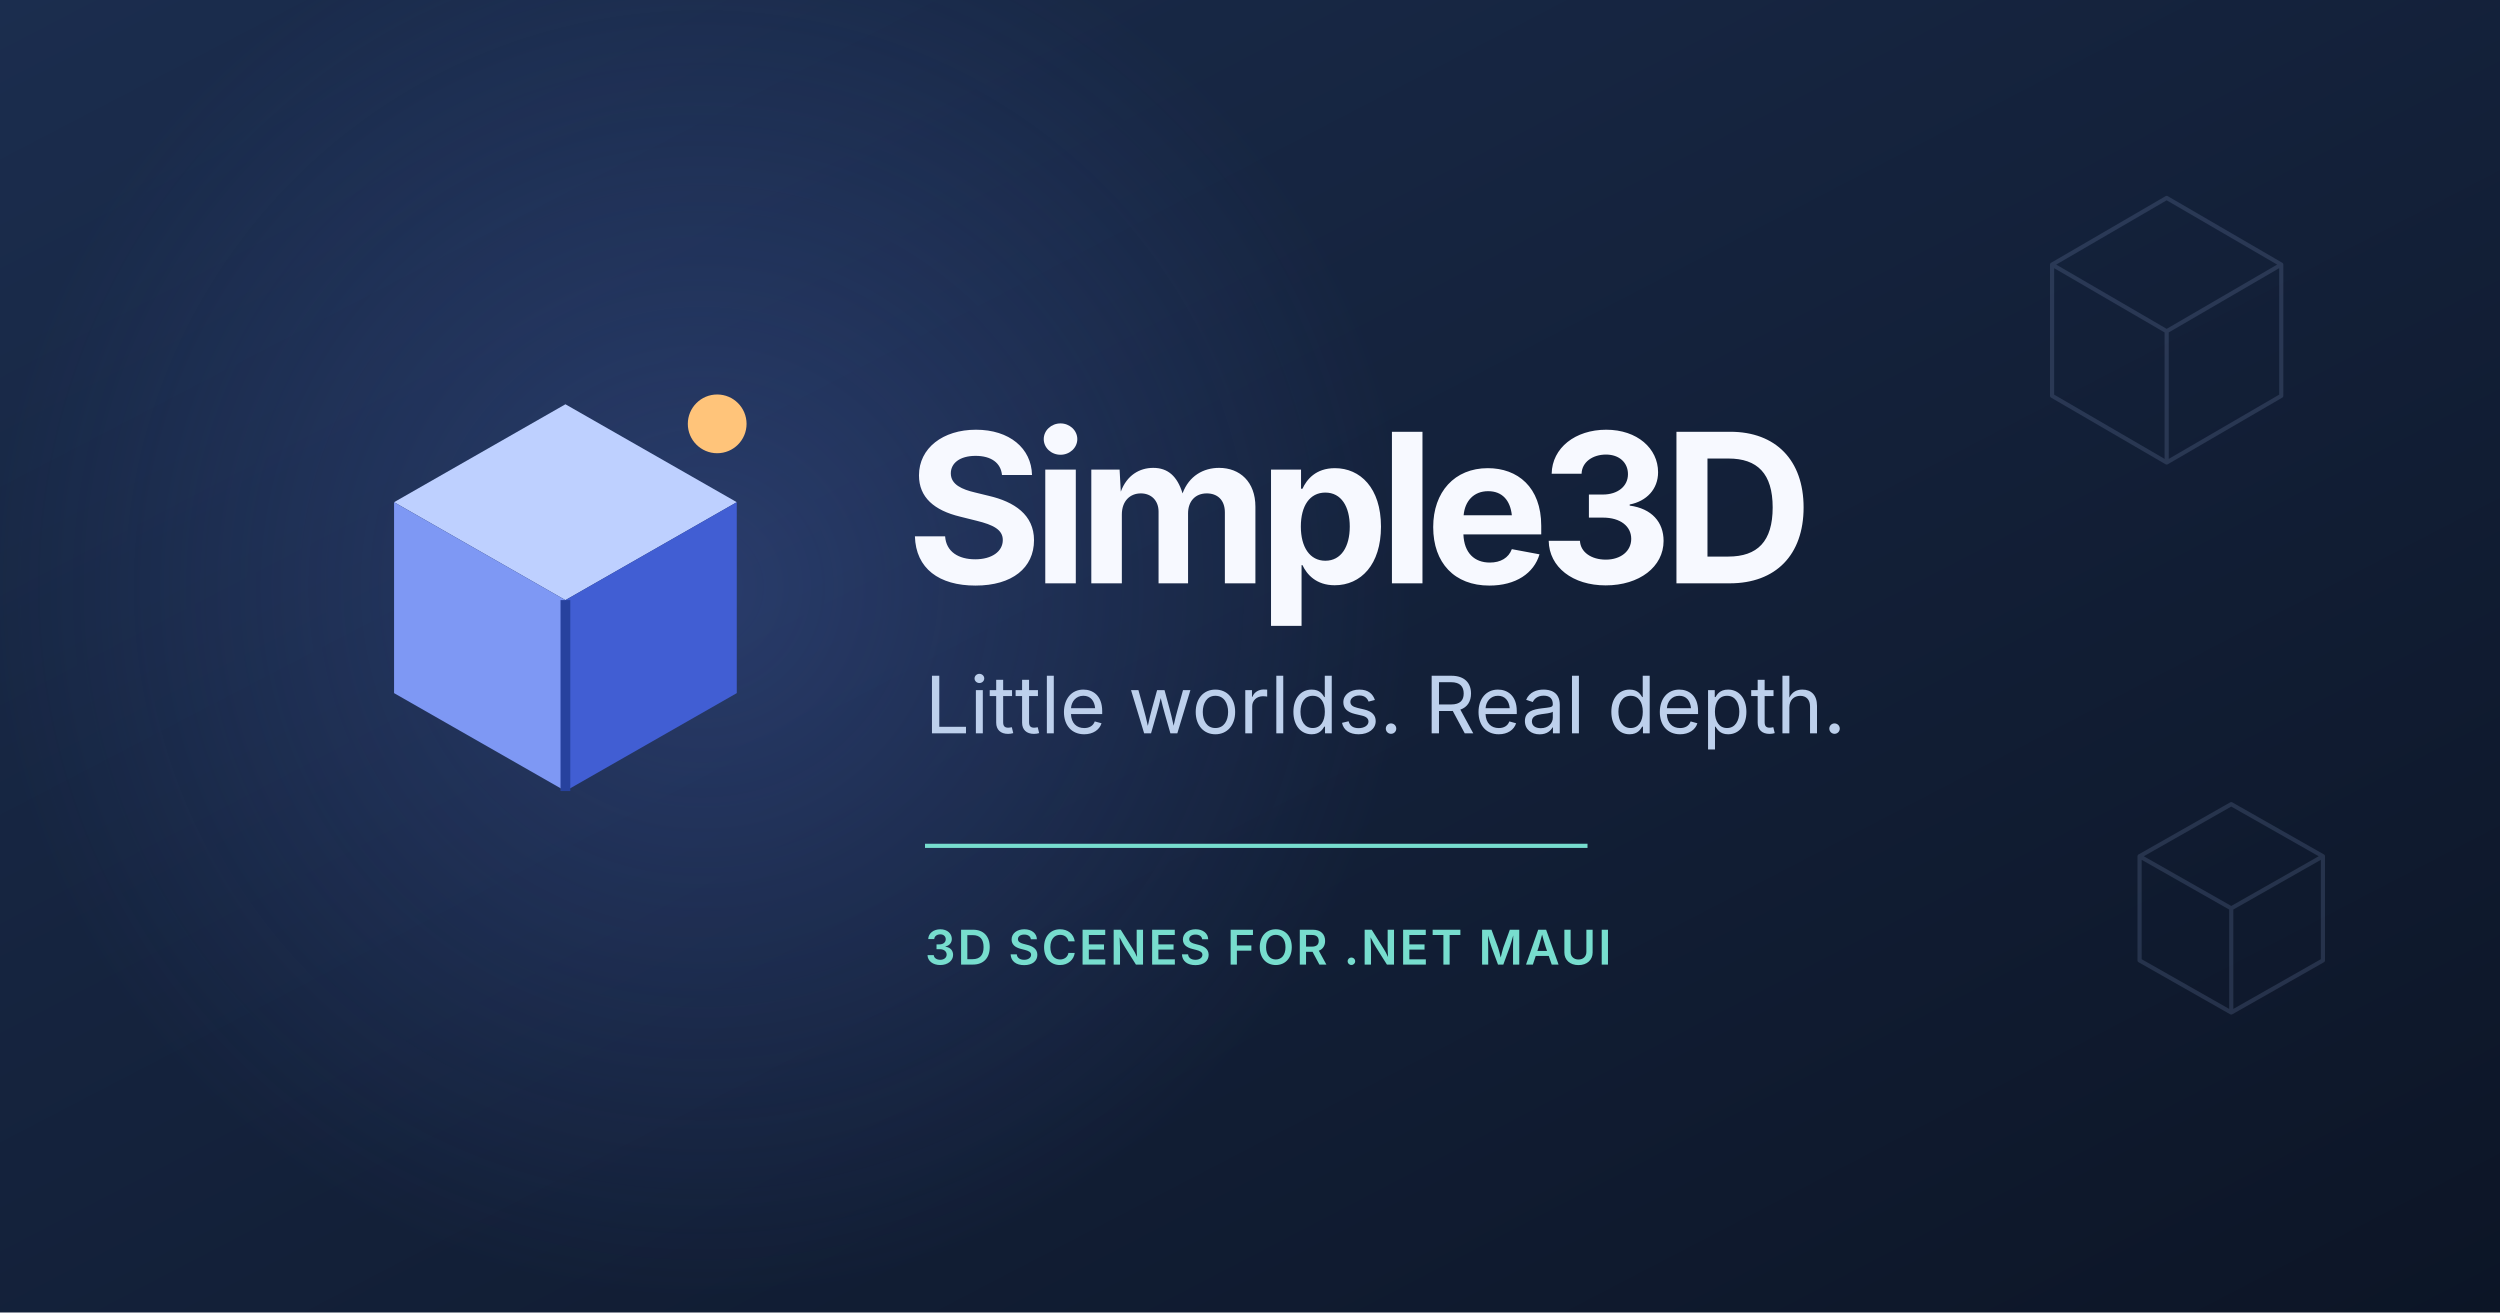
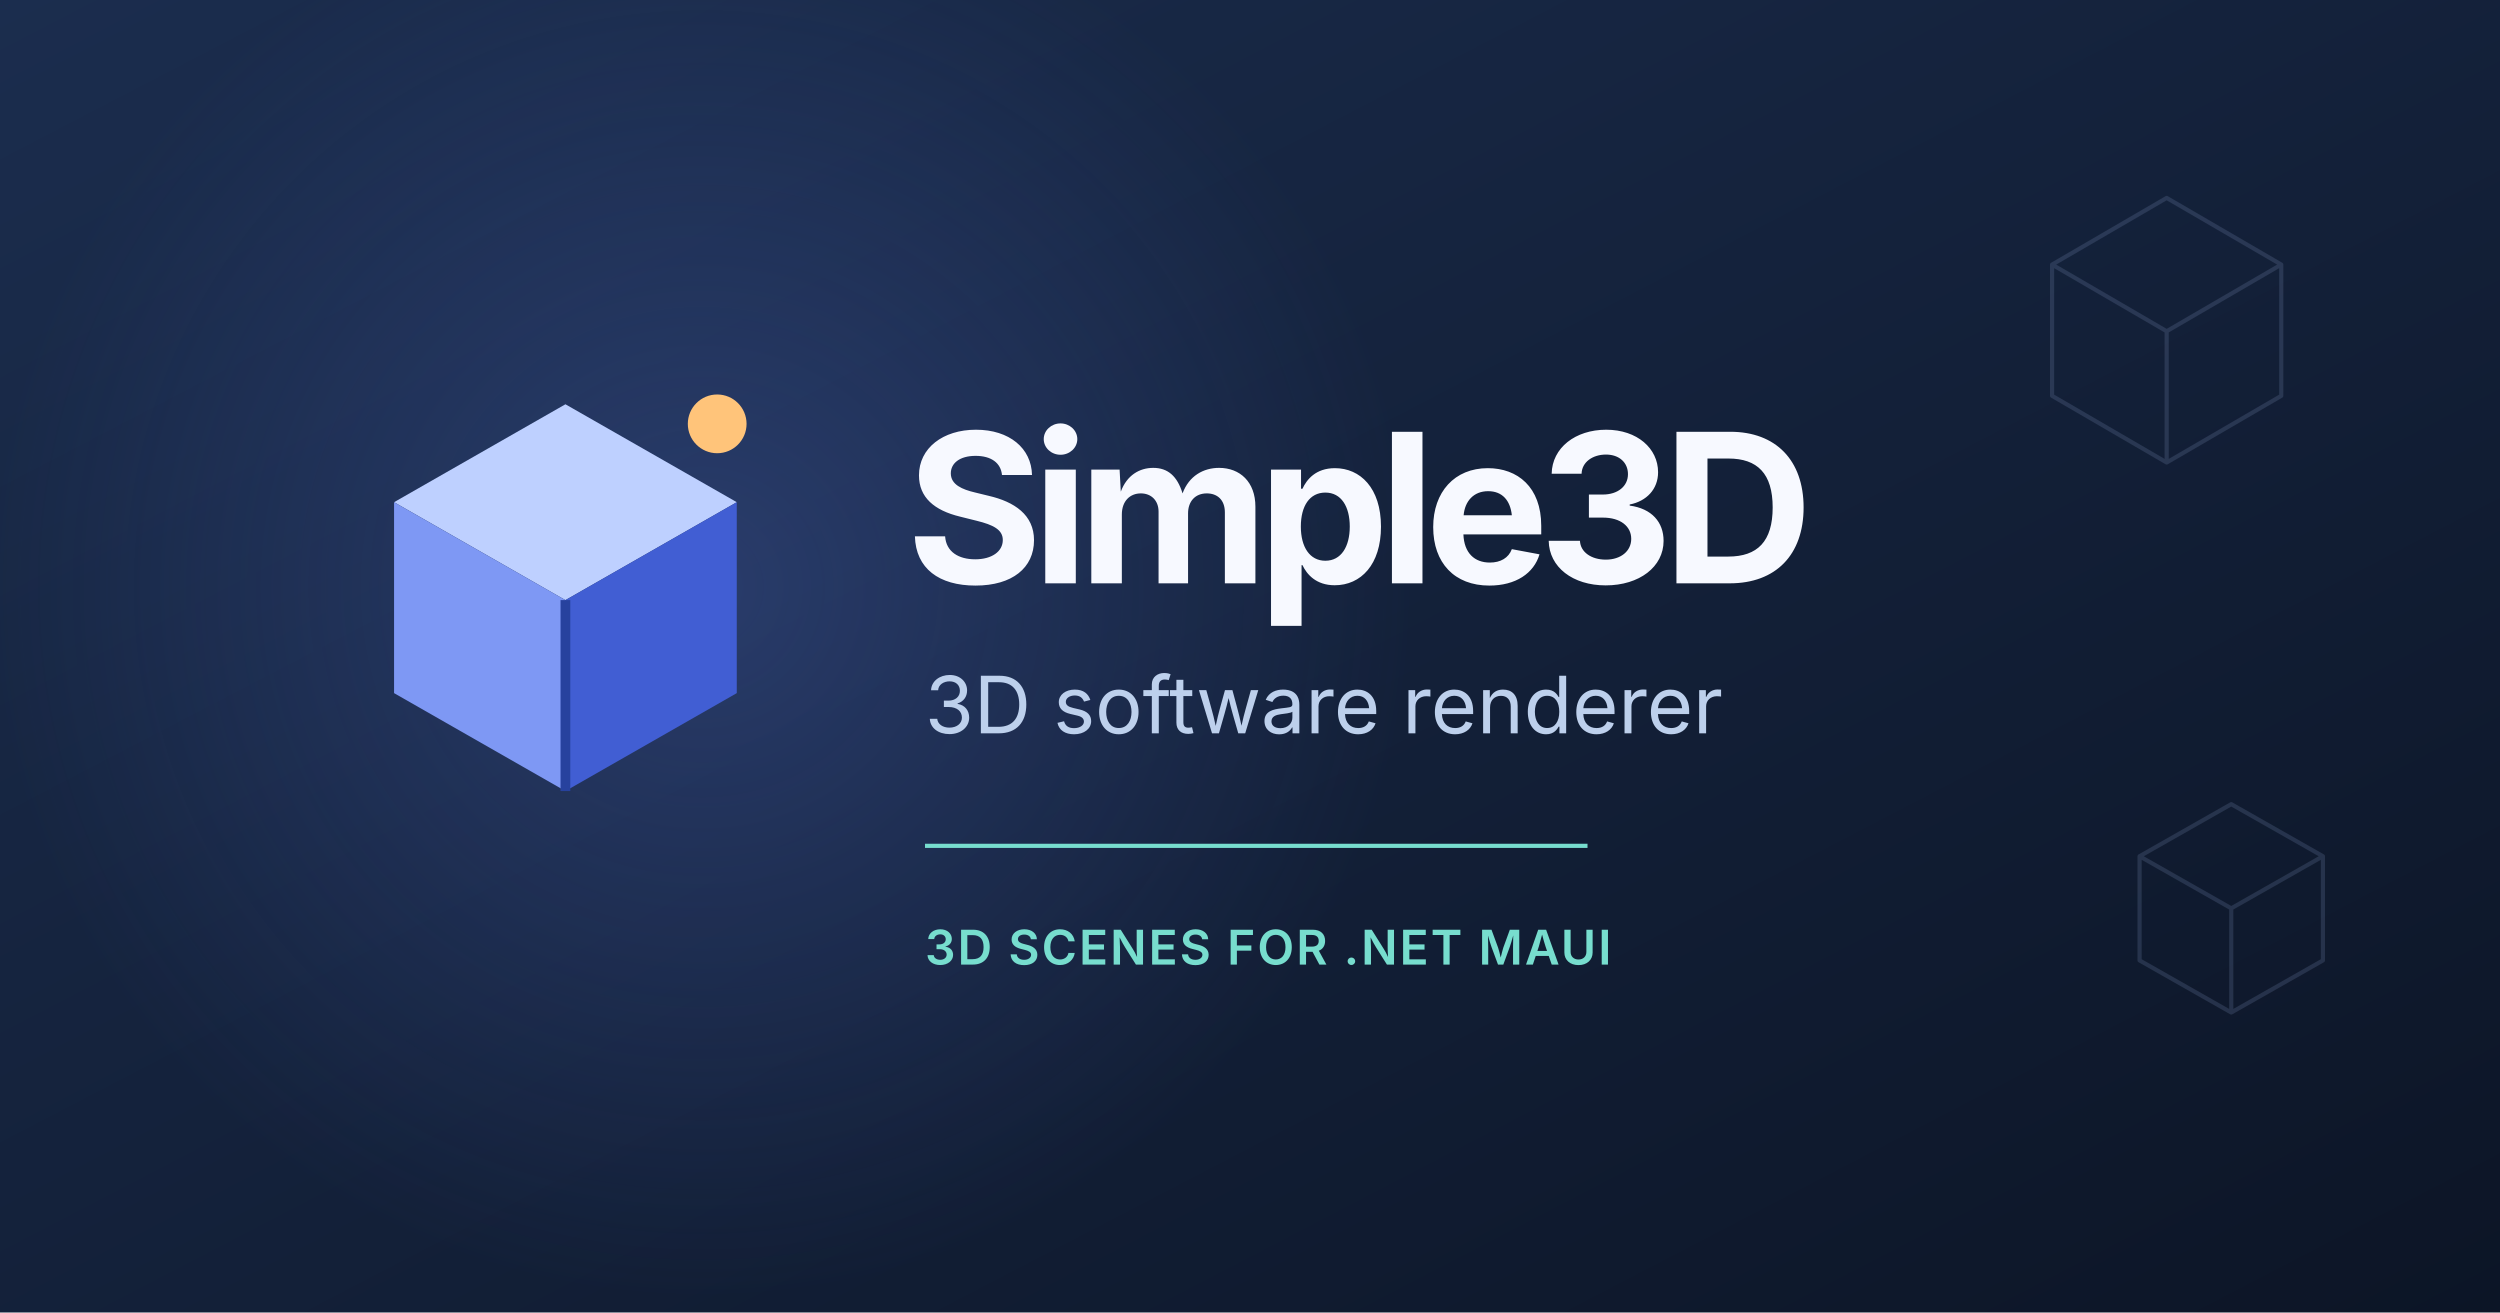
- <svg xmlns="http://www.w3.org/2000/svg" width="1200" height="630" viewBox="0 0 1200 630" role="img" aria-label="Simple3D scene library for .NET MAUI">
+ <svg xmlns="http://www.w3.org/2000/svg" width="1200" height="630" viewBox="0 0 1200 630" role="img" aria-label="Simple3D: 3D software renderer for .NET MAUI">
  <defs>
    <linearGradient id="sky" x2="1" y2="1">
      <stop stop-color="#1B2D4E" />
      <stop offset="1" stop-color="#0C1526" />
    </linearGradient>
    <radialGradient id="glow">
      <stop stop-color="#536FC9" stop-opacity=".32" />
      <stop offset="1" stop-color="#536FC9" stop-opacity="0" />
    </radialGradient>
  </defs>
  <rect width="1200" height="630" fill="url(#sky)" />
  <circle cx="337" cy="282" r="340" fill="url(#glow)" />
  <g transform="translate(121 140) scale(2.35)">
    <path d="M64 23 99 43 64 63 29 43Z" fill="#BED0FF" />
    <path d="M29 43 64 63v39L29 82Z" fill="#7E98F4" />
    <path d="M99 43 64 63v39l35-20Z" fill="#415ED3" />
    <path d="M64 63v39" stroke="#27429E" stroke-width="2" />
    <circle cx="95" cy="27" r="6" fill="#FFC47A" />
  </g>
  <text x="435" y="280" fill="#F7F9FF" font-family="Inter, Avenir Next, Arial, sans-serif" font-size="100" font-weight="720" letter-spacing="-5">Simple3D</text>
-   <text x="444" y="352" fill="#BDD0EC" font-family="Inter, Avenir Next, Arial, sans-serif" font-size="38">Little worlds. Real depth.</text>
+   <text x="444" y="352" fill="#BDD0EC" font-family="Inter, Avenir Next, Arial, sans-serif" font-size="38">3D software renderer</text>
  <rect x="444" y="405" width="318" height="2" fill="#77DDCE" />
  <text x="444" y="463" fill="#77DDCE" font-family="Inter, Avenir Next, Arial, sans-serif" font-size="23" font-weight="600" letter-spacing="1">3D SCENES FOR .NET MAUI</text>
  <g fill="none" stroke="#8FA4D0" stroke-width="2" opacity=".18" stroke-linejoin="round">
    <path d="m1040 95 55 32-55 32-55-32zM985 127v63l55 32 55-32v-63M1040 159v63" />
    <path d="m1071 386 44 25-44 25-44-25zM1027 411v50l44 25 44-25v-50M1071 436v50" />
  </g>
</svg>
